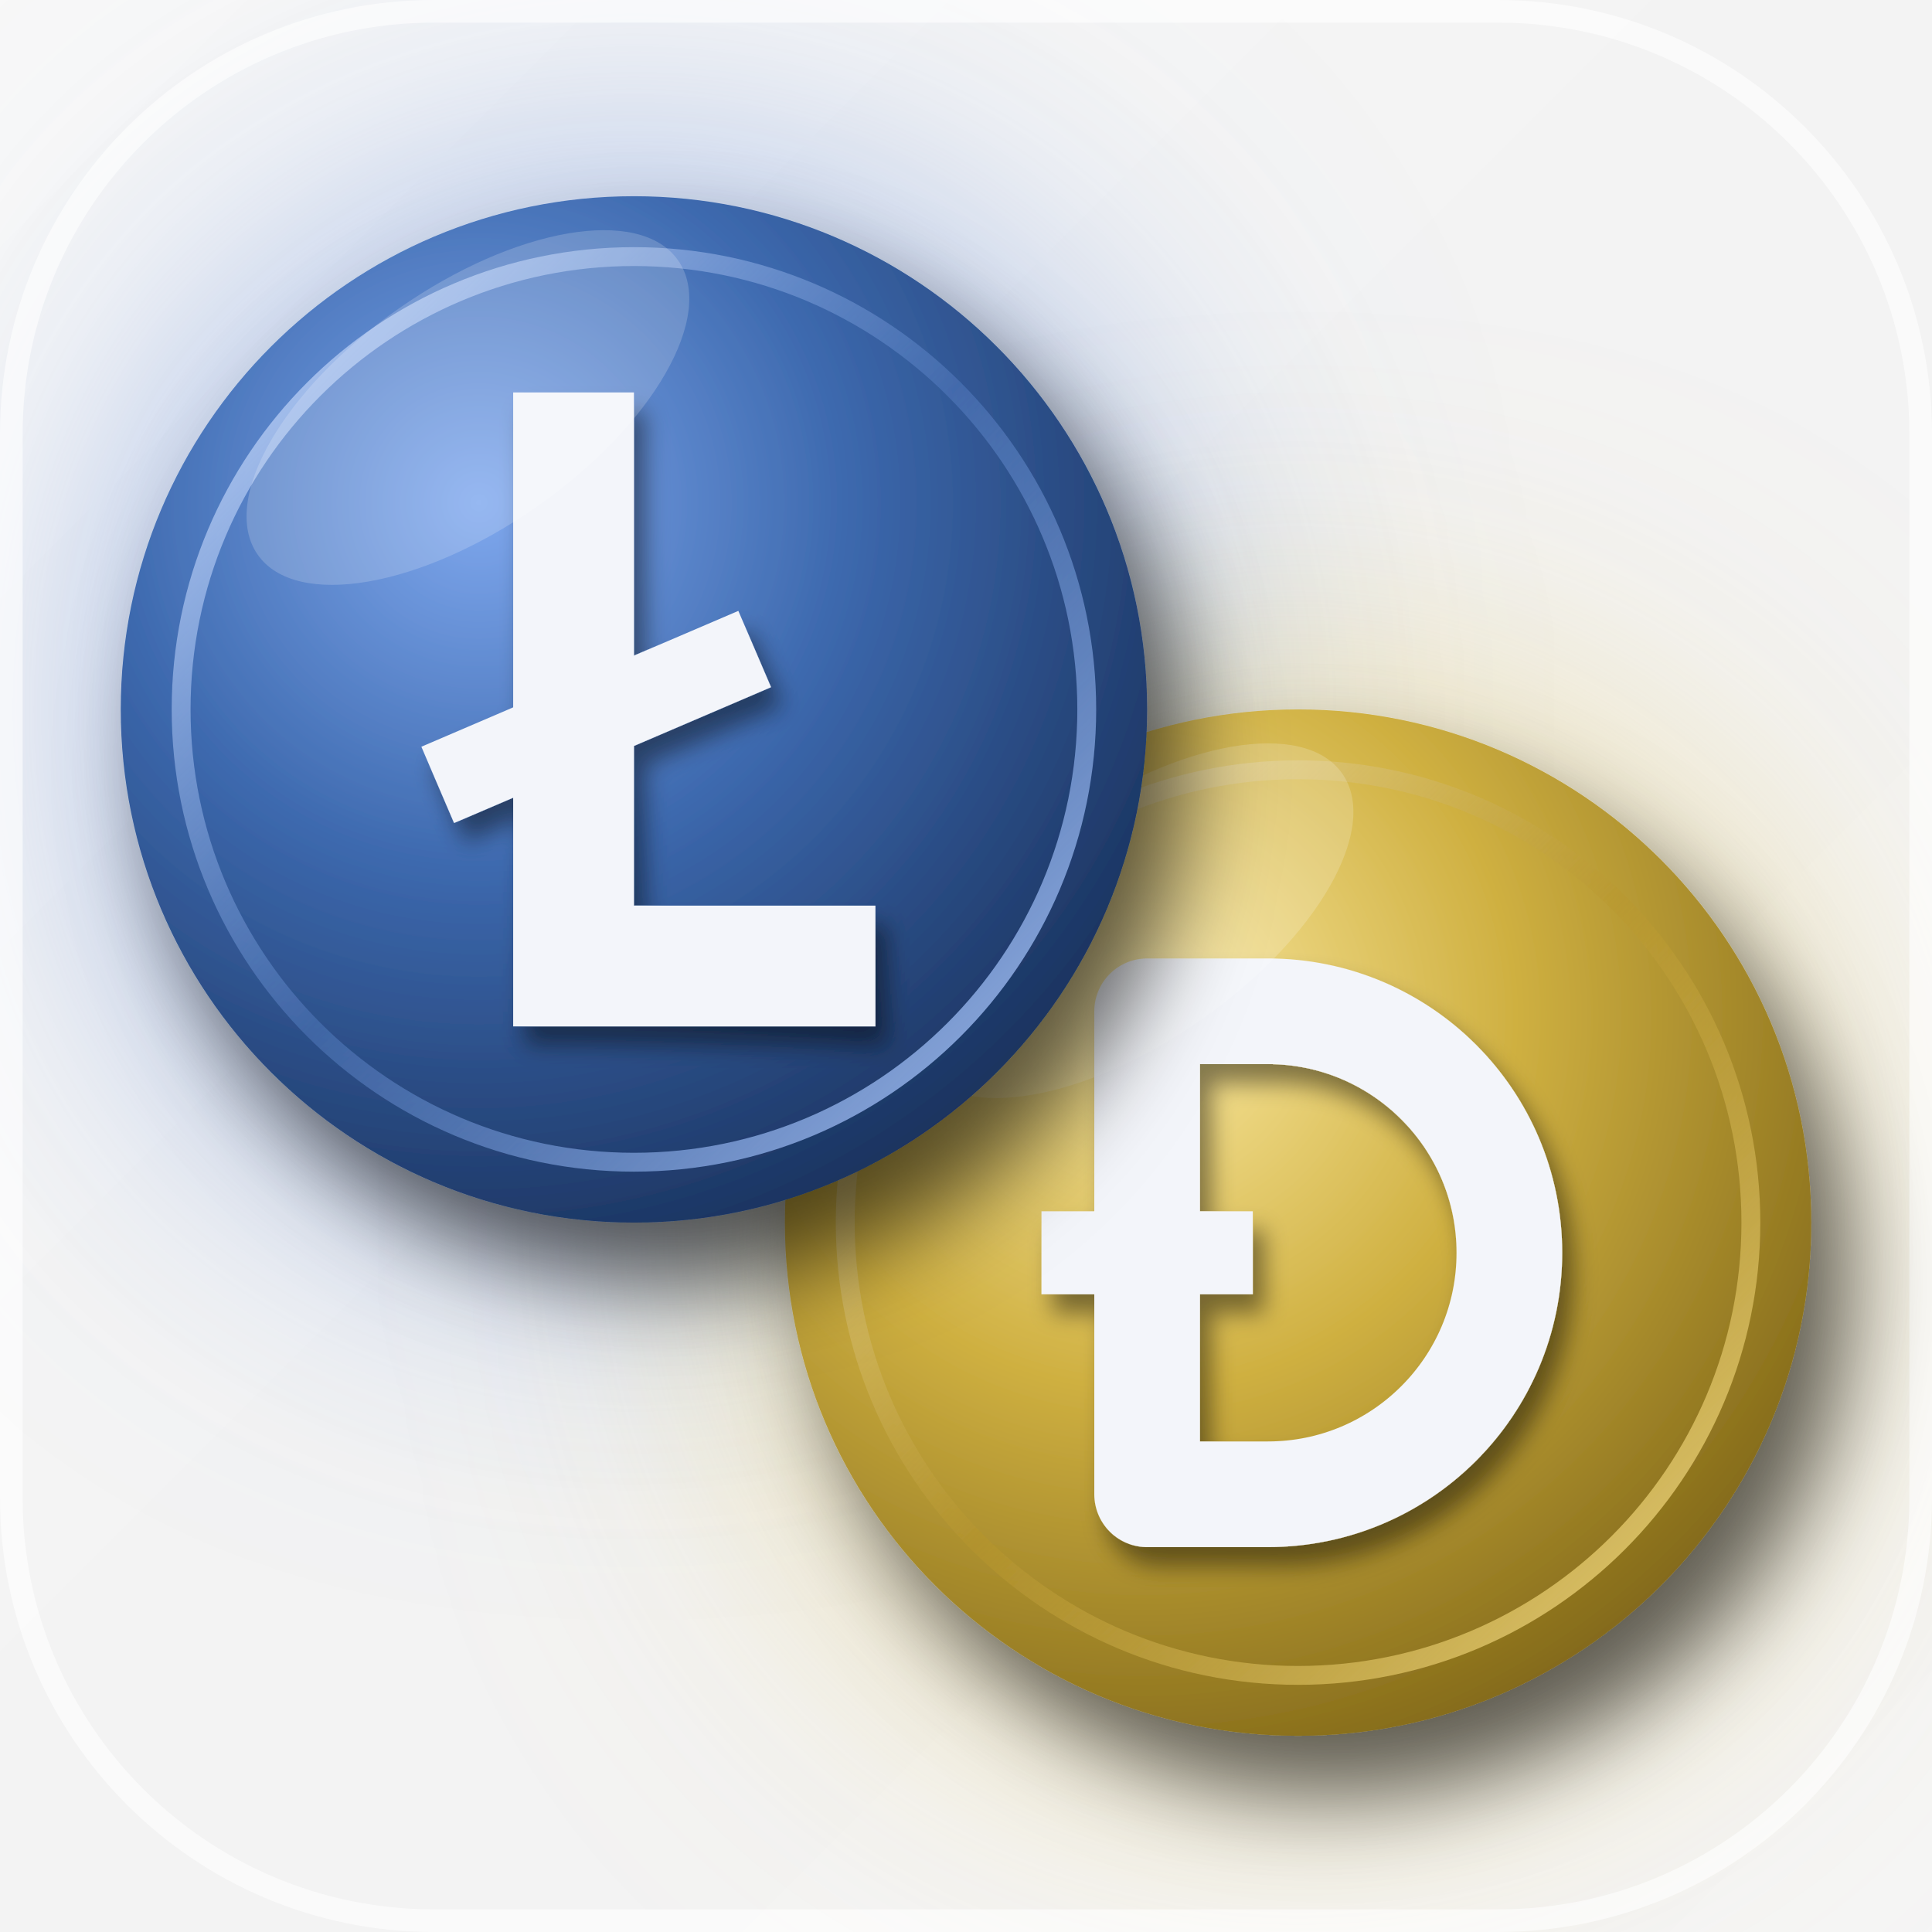
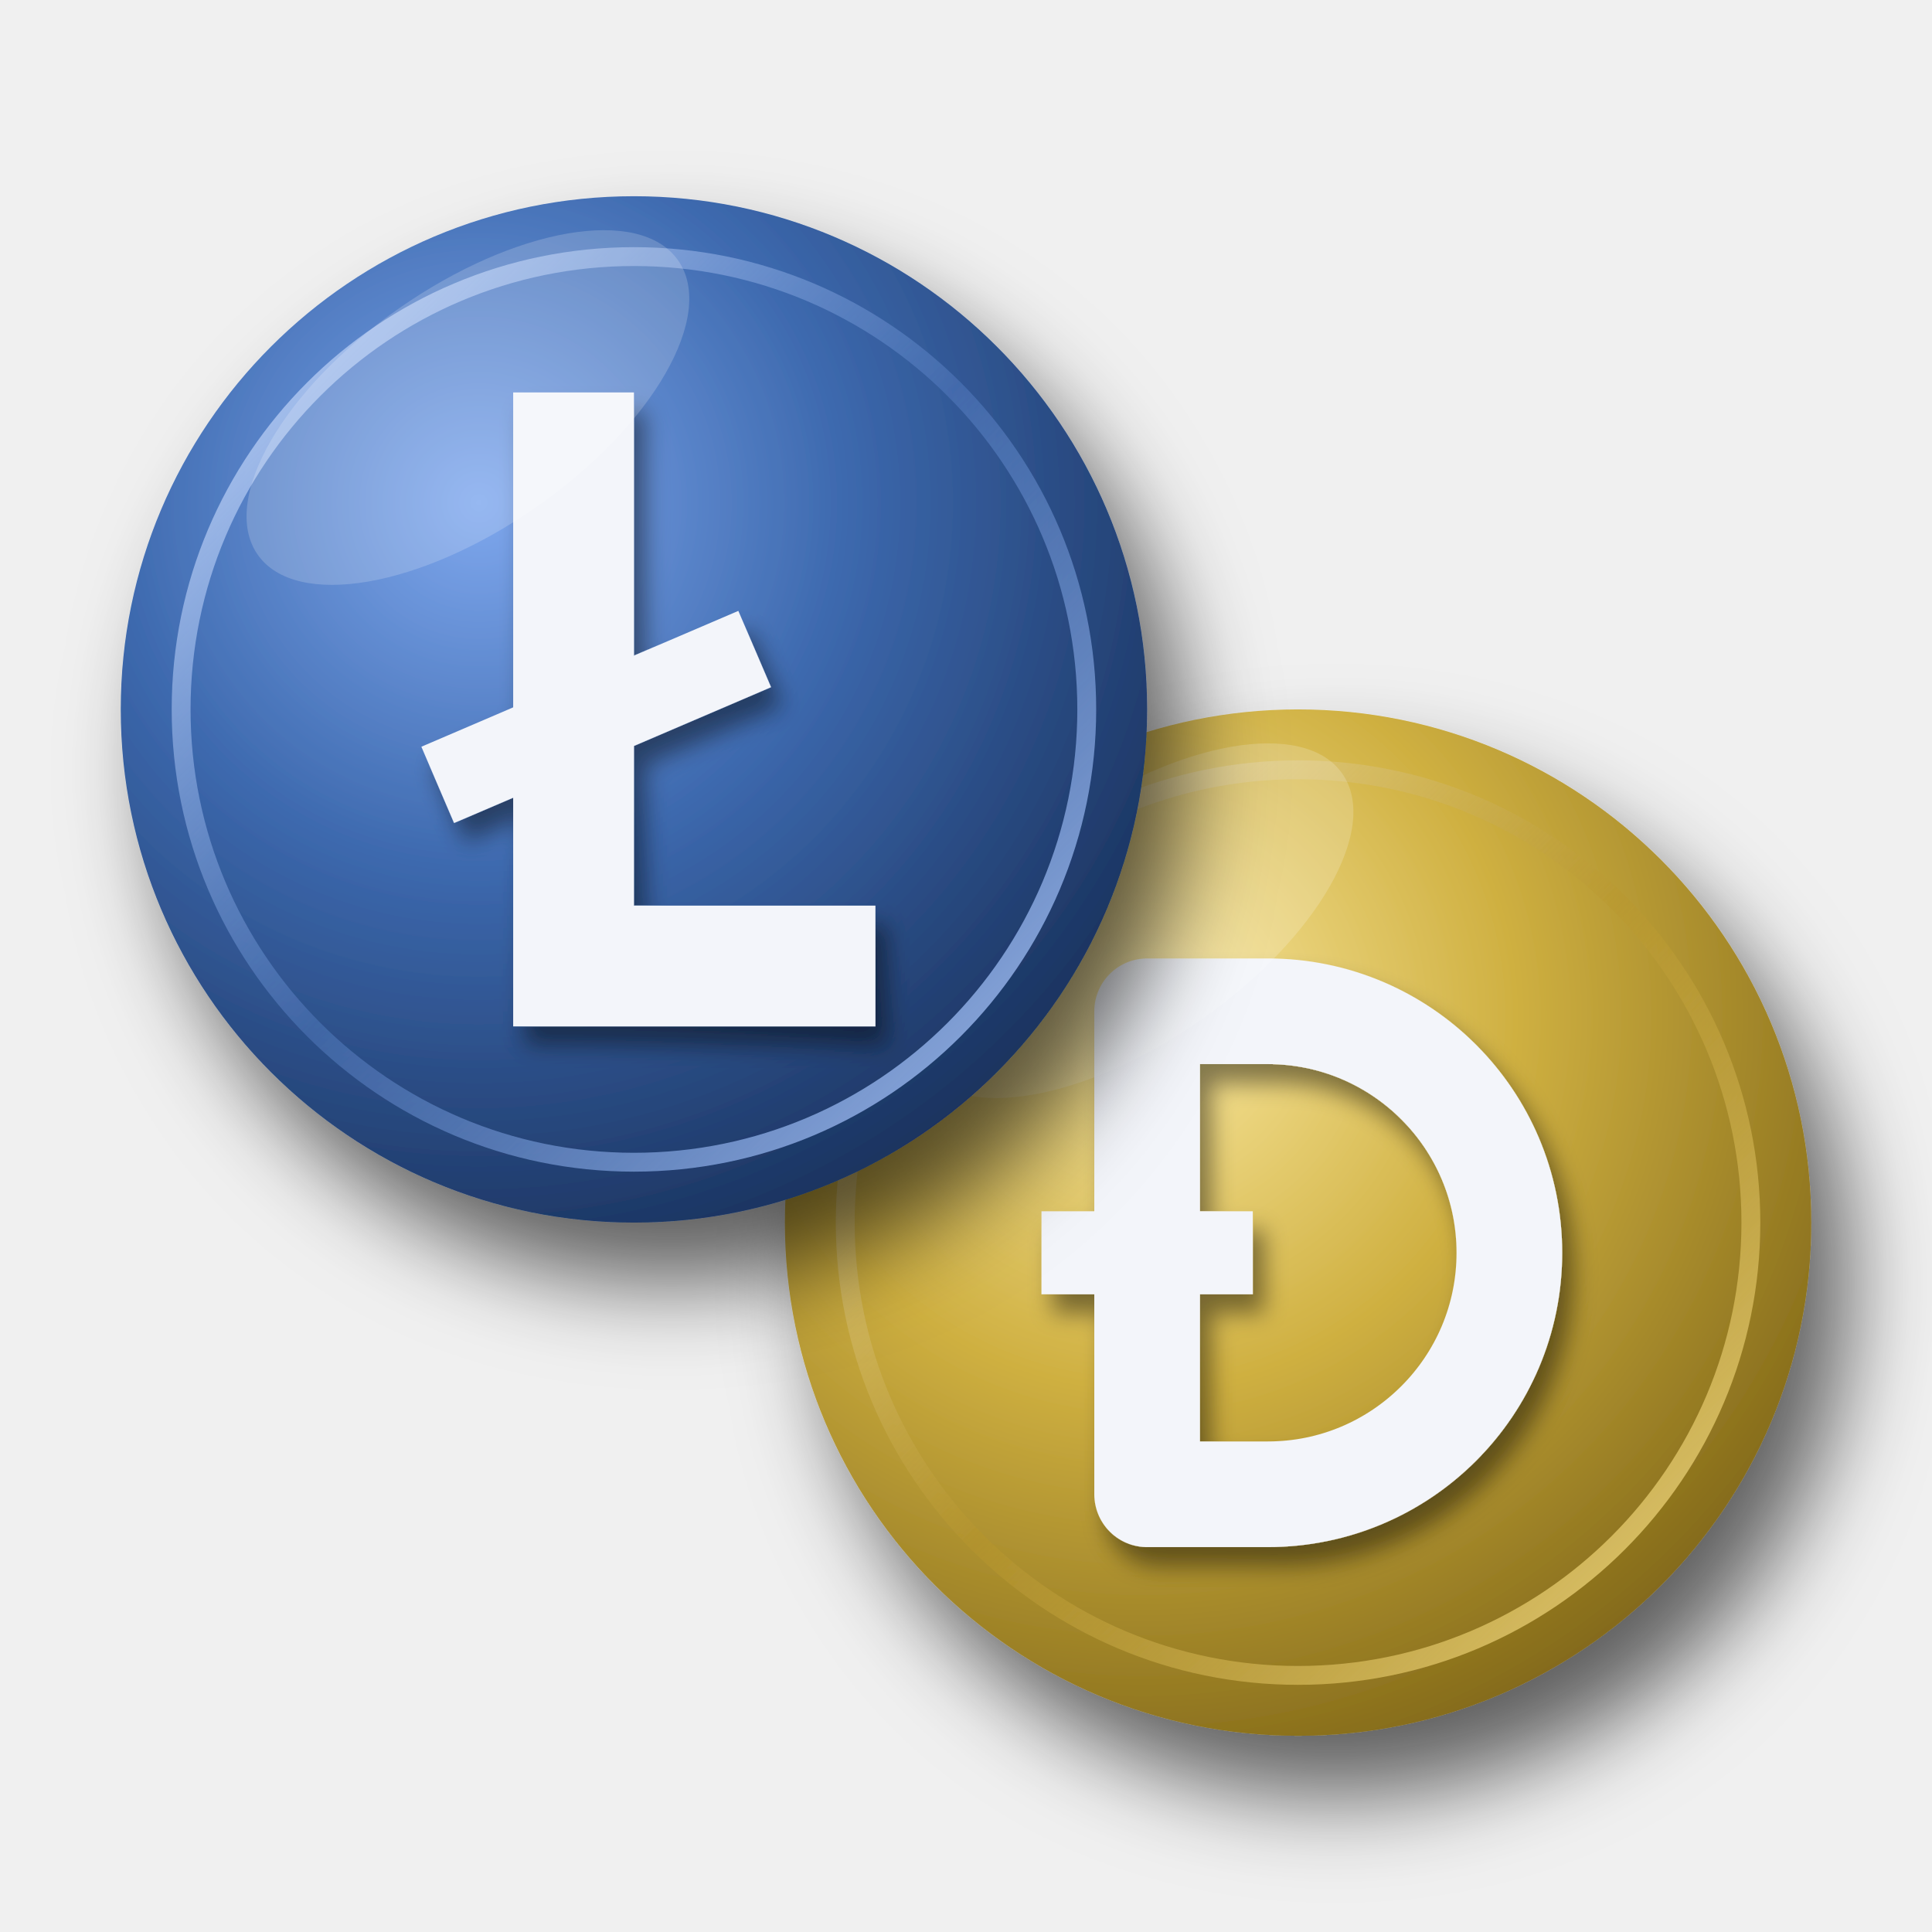
<svg xmlns="http://www.w3.org/2000/svg" viewBox="0 0 256 256">
  <defs>
    <radialGradient id="bg" cx="50%" cy="45%" r="75%">
      <stop offset="0" stop-color="#232d48" />
      <stop offset="1" stop-color="#0a0d15" />
    </radialGradient>
    <radialGradient id="ltc" cx="35%" cy="30%" r="80%">
      <stop offset="0" stop-color="#7fa8ee" />
      <stop offset="0.45" stop-color="#3c68ad" />
      <stop offset="1" stop-color="#162c55" />
    </radialGradient>
    <radialGradient id="doge" cx="35%" cy="30%" r="80%">
      <stop offset="0" stop-color="#fbe9a0" />
      <stop offset="0.45" stop-color="#cfb041" />
      <stop offset="1" stop-color="#7a6114" />
    </radialGradient>
    <linearGradient id="rimL" x1="0" y1="0" x2="1" y2="1">
      <stop offset="0" stop-color="#cfe0ff" />
      <stop offset="0.5" stop-color="#5d86cc" stop-opacity="0.4" />
      <stop offset="1" stop-color="#a9c4f5" />
    </linearGradient>
    <linearGradient id="rimD" x1="0" y1="0" x2="1" y2="1">
      <stop offset="0" stop-color="#fff4c9" />
      <stop offset="0.5" stop-color="#b8962c" stop-opacity="0.4" />
      <stop offset="1" stop-color="#f3dc86" />
    </linearGradient>
    <linearGradient id="glyph" x1="0" y1="0" x2="0" y2="1">
      <stop offset="0" stop-color="#ffffff" />
      <stop offset="1" stop-color="#dfe5f0" />
    </linearGradient>
    <filter id="shadow" x="-30%" y="-30%" width="160%" height="160%">
      <feGaussianBlur in="SourceAlpha" stdDeviation="6" />
      <feOffset dx="5" dy="8" />
      <feComponentTransfer>
        <feFuncA type="linear" slope="0.6" />
      </feComponentTransfer>
      <feMerge>
        <feMergeNode />
        <feMergeNode in="SourceGraphic" />
      </feMerge>
    </filter>
    <filter id="glow" x="-50%" y="-50%" width="200%" height="200%">
      <feGaussianBlur stdDeviation="18" />
    </filter>
    <filter id="emboss" x="-20%" y="-20%" width="140%" height="140%">
      <feGaussianBlur in="SourceAlpha" stdDeviation="1.5" />
      <feOffset dx="1.5" dy="2.5" />
      <feComponentTransfer>
        <feFuncA type="linear" slope="0.45" />
      </feComponentTransfer>
      <feMerge>
        <feMergeNode />
        <feMergeNode in="SourceGraphic" />
      </feMerge>
    </filter>
  </defs>
-   <linearGradient id="sheen" x1="0" y1="0" x2="1" y2="1">
-     <stop offset="0" stop-color="#fff" stop-opacity="0.55" />
-     <stop offset="0.5" stop-color="#fff" stop-opacity="0.18" />
-     <stop offset="1" stop-color="#fff" stop-opacity="0.32" />
-   </linearGradient>
-   <filter id="frost" x="-50%" y="-50%" width="200%" height="200%">
-     <feGaussianBlur stdDeviation="22" />
-   </filter>
-   <rect width="256" height="256" fill="url(#sheen)" />
-   <circle cx="84" cy="94" r="70" fill="#5b86d6" opacity="0.55" filter="url(#frost)" />
-   <circle cx="172" cy="162" r="70" fill="#e2c252" opacity="0.5" filter="url(#frost)" />
-   <rect x="1.5" y="1.5" width="253" height="253" rx="56" fill="none" stroke="#fff" stroke-opacity="0.6" stroke-width="3" />
  <g filter="url(#shadow)">
    <circle cx="172" cy="162" r="68" fill="url(#doge)" />
    <circle cx="172" cy="162" r="60" fill="none" stroke="url(#rimD)" stroke-width="2.5" />
    <g filter="url(#emboss)">
      <path d="M152 134 V198 H168 A32 32 0 0 0 168 134 Z" fill="none" stroke="#f3f5fa" stroke-width="14" stroke-linejoin="round" />
      <path d="M138 166 H166" stroke="#f3f5fa" stroke-width="11" />
    </g>
    <ellipse cx="150" cy="122" rx="34" ry="16" transform="rotate(-35 150 122)" fill="#fff" opacity="0.18" />
  </g>
  <g filter="url(#shadow)">
    <circle cx="84" cy="94" r="68" fill="url(#ltc)" />
    <circle cx="84" cy="94" r="60" fill="none" stroke="url(#rimL)" stroke-width="2.5" />
    <g filter="url(#emboss)">
      <path d="M76 52 V128 H116" fill="none" stroke="#f3f5fa" stroke-width="16" stroke-linejoin="miter" />
      <path d="M58 104 L100 86" stroke="#f3f5fa" stroke-width="11" />
    </g>
    <ellipse cx="62" cy="54" rx="34" ry="16" transform="rotate(-35 62 54)" fill="#fff" opacity="0.18" />
  </g>
</svg>
